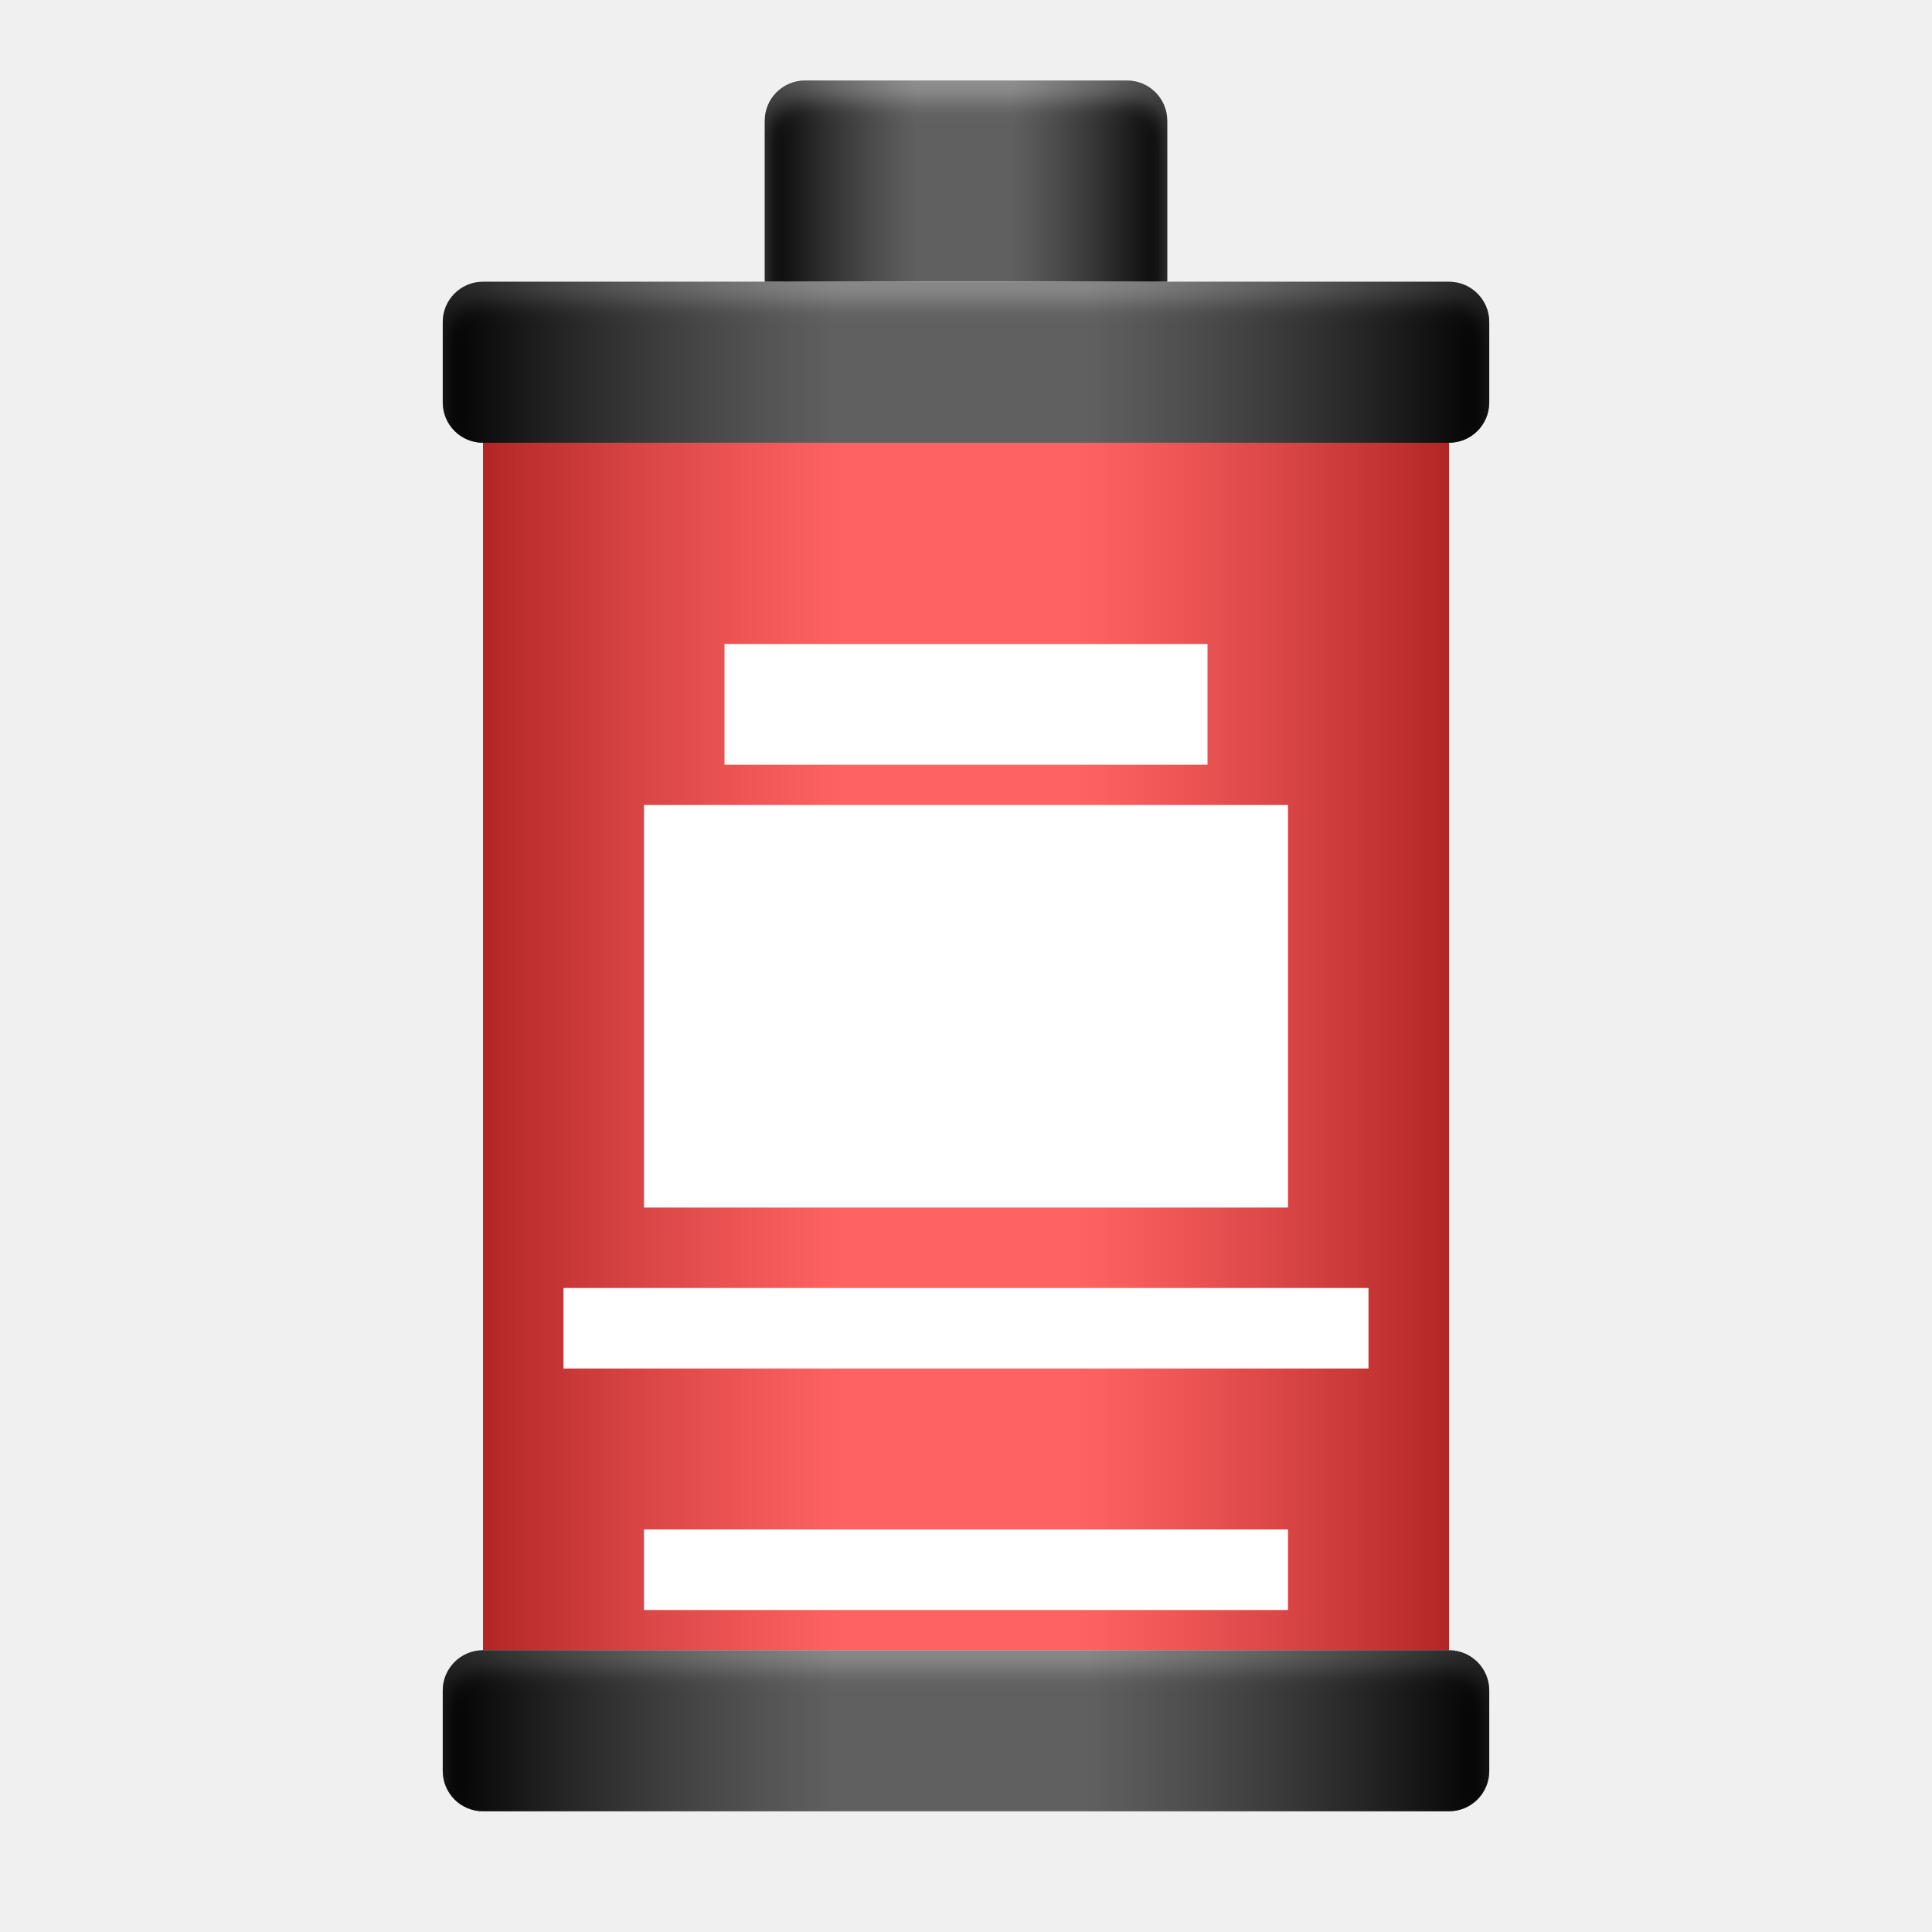
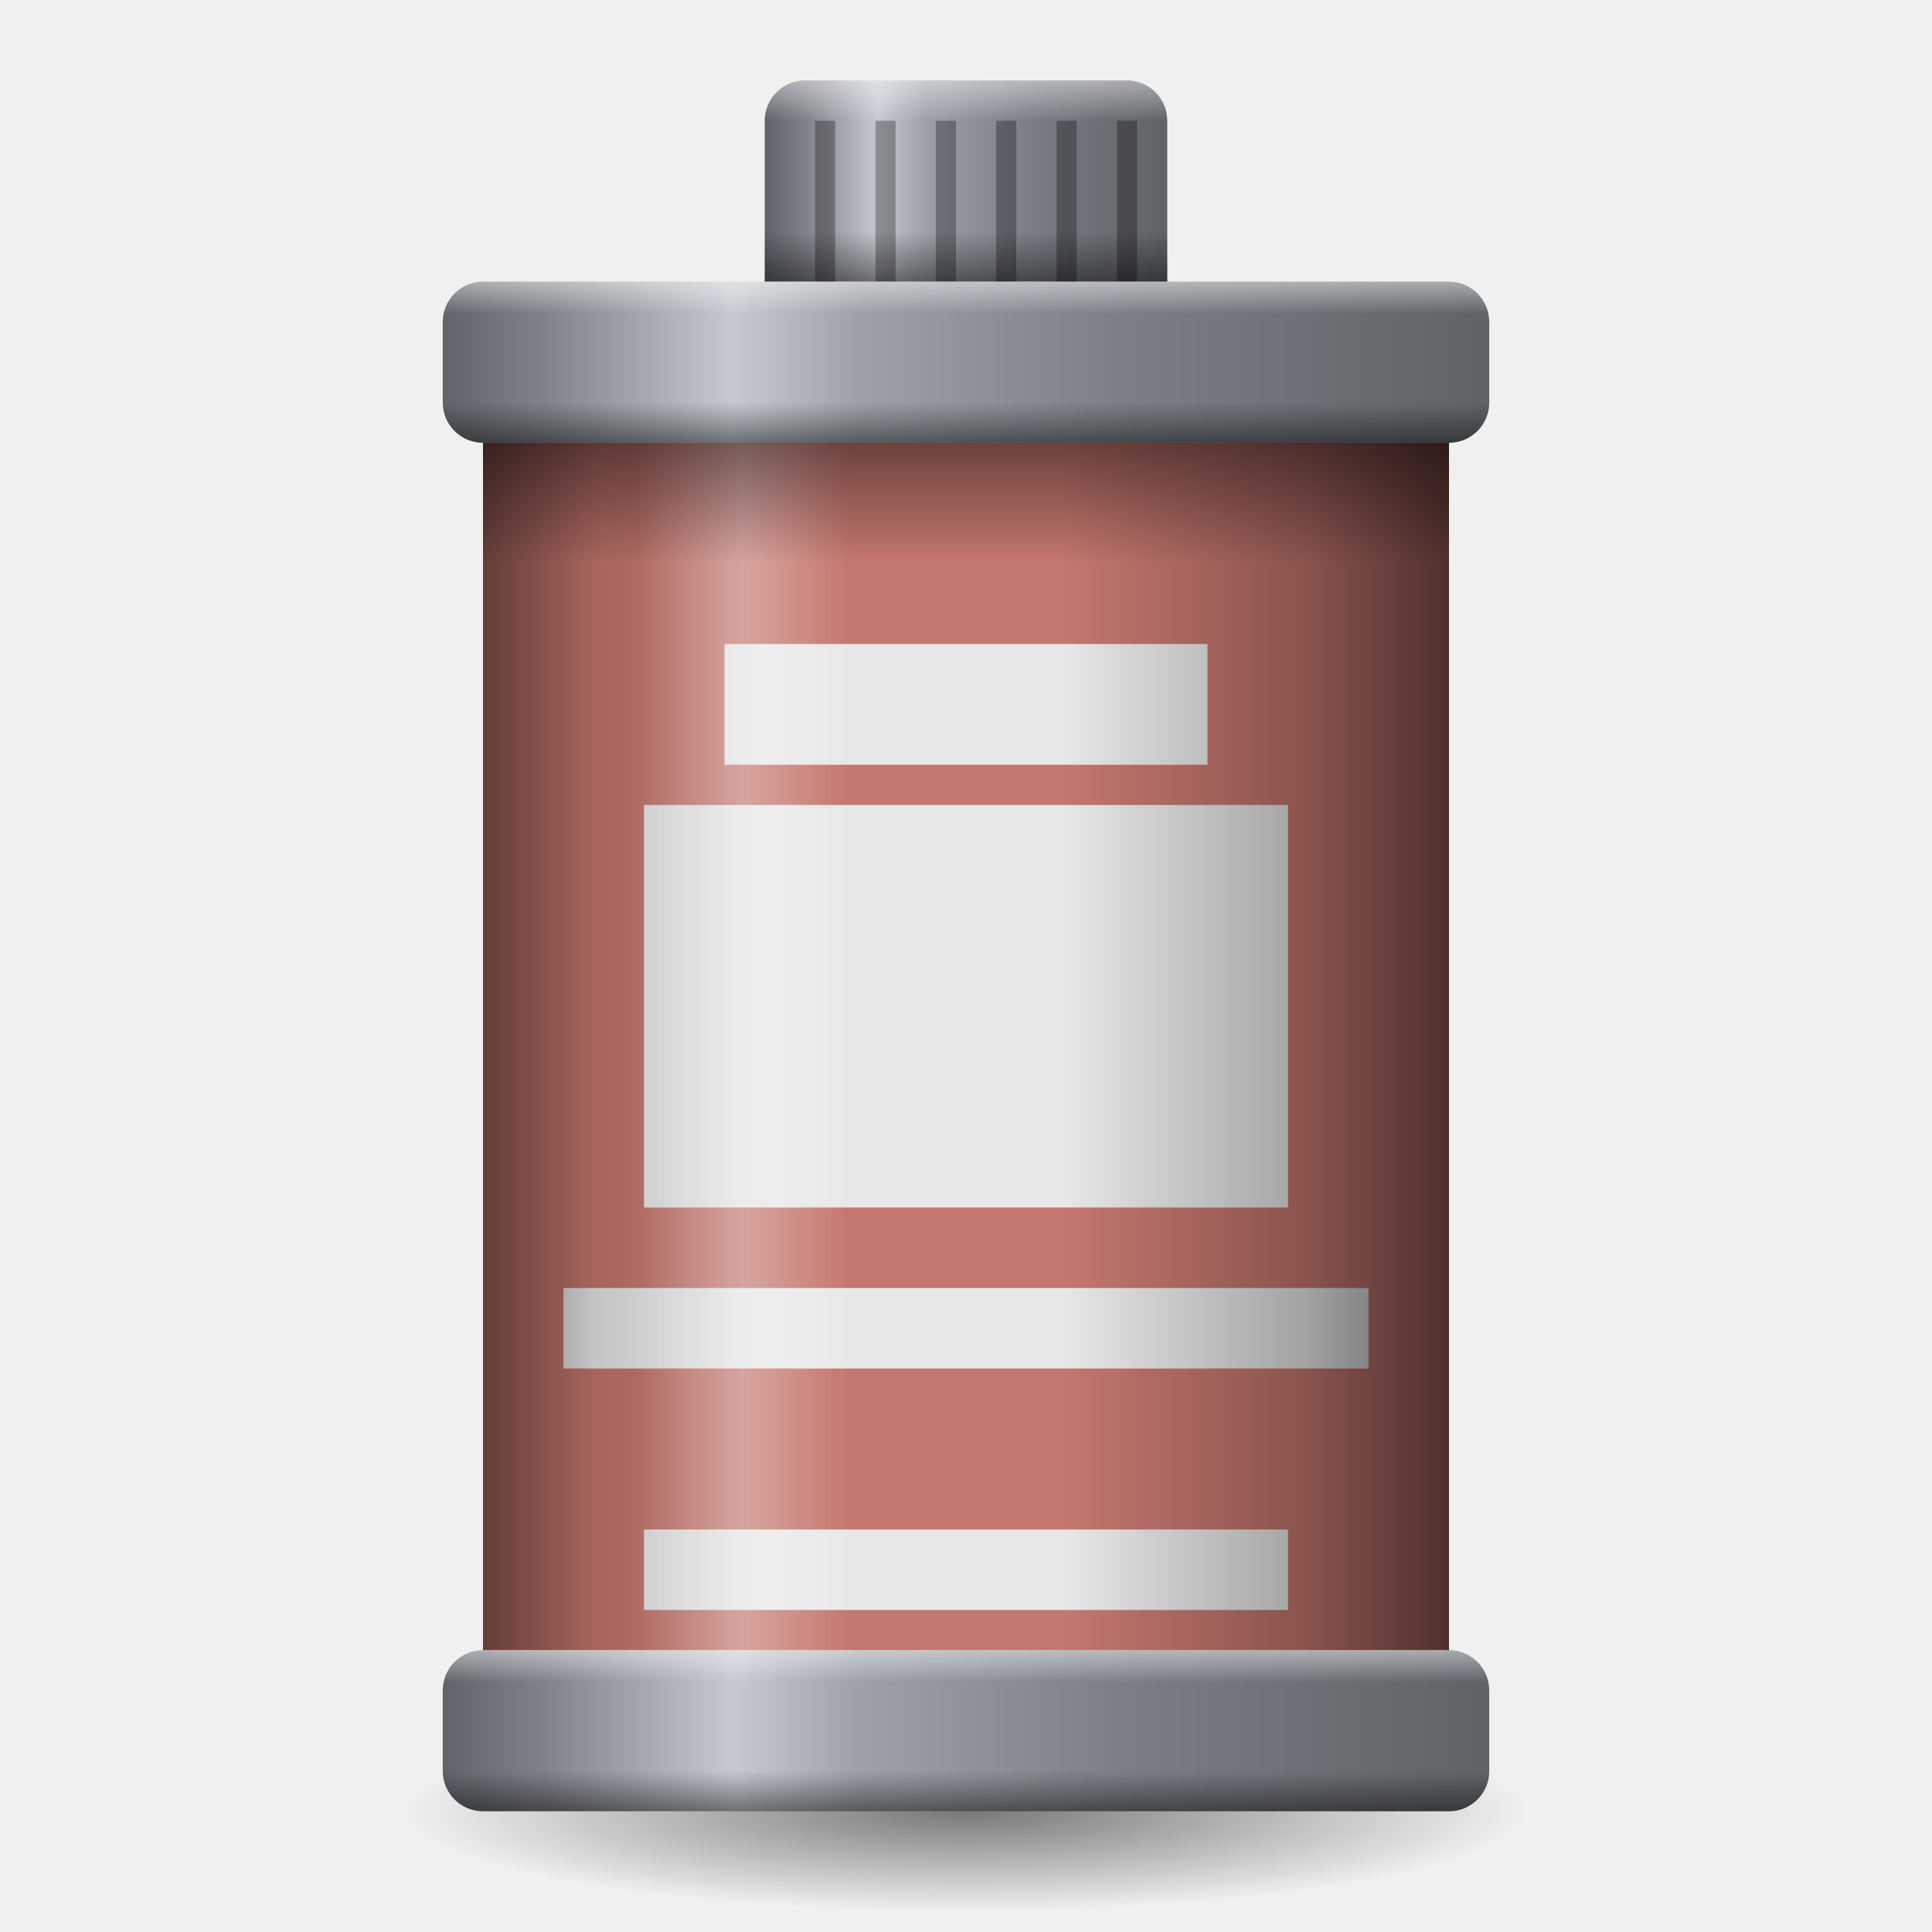
<svg xmlns="http://www.w3.org/2000/svg" width="48" height="48" viewBox="0 0 48 48" fill="none">
-   <rect x="12" y="11" width="24" height="30" fill="#FF3535" />
-   <g filter="url(#filter0_i_235_627)">
-     <path d="M19 3C19 2.448 19.448 2 20 2H28C28.552 2 29 2.448 29 3V7H19V3Z" fill="black" />
-   </g>
-   <g filter="url(#filter1_i_235_627)">
-     <path d="M11 8C11 7.448 11.448 7 12 7H36C36.552 7 37 7.448 37 8V10C37 10.552 36.552 11 36 11H12C11.448 11 11 10.552 11 10V8Z" fill="black" />
-     <path d="M11 42C11 41.448 11.448 41 12 41H36C36.552 41 37 41.448 37 42V44C37 44.552 36.552 45 36 45H12C11.448 45 11 44.552 11 44V42Z" fill="black" />
-   </g>
-   <g opacity="0.5" filter="url(#filter2_i_235_627)">
-     <path d="M19 3C19 2.448 19.448 2 20 2H28C28.552 2 29 2.448 29 3V7H19V3Z" fill="url(#paint0_linear_235_627)" />
-   </g>
-   <rect opacity="0.3" x="12" y="11" width="24" height="30" fill="url(#paint1_linear_235_627)" />
-   <g opacity="0.5">
-     <path d="M11 8C11 7.448 11.448 7 12 7H36C36.552 7 37 7.448 37 8V10C37 10.552 36.552 11 36 11H12C11.448 11 11 10.552 11 10V8Z" fill="url(#paint2_linear_235_627)" />
-     <path d="M11 42C11 41.448 11.448 41 12 41H36C36.552 41 37 41.448 37 42V44C37 44.552 36.552 45 36 45H12C11.448 45 11 44.552 11 44V42Z" fill="url(#paint3_linear_235_627)" />
-   </g>
-   <rect x="18" y="16" width="12" height="3" fill="white" />
-   <rect x="16" y="38" width="16" height="2" fill="white" />
-   <rect x="16" y="20" width="16" height="10" fill="white" />
-   <rect x="14" y="32" width="20" height="2" fill="white" />
+   <ellipse cx="24" cy="45" rx="14" ry="2.5" fill="url(#oni-ground)" />
+   <path d="M19 3C19 2.448 19.448 2 20 2H28C28.552 2 29 2.448 29 3V7H19V3Z" fill="url(#oni-metal)" />
+   <path d="M20.5 3V7M22 3V7M23.5 3V7M25 3V7M26.5 3V7M28 3V7" stroke="#000000" stroke-opacity="0.3" stroke-width="0.5" />
+   <path d="M19 3C19 2.448 19.448 2 20 2H28C28.552 2 29 2.448 29 3V7H19V3Z" fill="url(#oni-roll)" />
+   <rect x="12" y="11" width="24" height="30" fill="#C4776F" />
+   <rect x="18" y="16" width="12" height="3" fill="#E8E8E8" />
+   <rect x="16" y="38" width="16" height="2" fill="#E8E8E8" />
+   <rect x="16" y="20" width="16" height="10" fill="#E8E8E8" />
+   <rect x="14" y="32" width="20" height="2" fill="#E8E8E8" />
+   <rect x="12" y="11" width="24" height="30" fill="url(#oni-round)" />
+   <rect x="12" y="11" width="24" height="30" fill="url(#oni-gleam)" />
+   <rect x="12" y="11" width="24" height="3" fill="url(#oni-under)" />
+   <path d="M11 8C11 7.448 11.448 7 12 7H36C36.552 7 37 7.448 37 8V10C37 10.552 36.552 11 36 11H12C11.448 11 11 10.552 11 10V8Z" fill="url(#oni-metal)" />
+   <path d="M11 42C11 41.448 11.448 41 12 41H36C36.552 41 37 41.448 37 42V44C37 44.552 36.552 45 36 45H12C11.448 45 11 44.552 11 44V42Z" fill="url(#oni-metal)" />
+   <path d="M11 8C11 7.448 11.448 7 12 7H36C36.552 7 37 7.448 37 8V10C37 10.552 36.552 11 36 11H12C11.448 11 11 10.552 11 10V8Z" fill="url(#oni-roll)" />
+   <path d="M11 42C11 41.448 11.448 41 12 41H36C36.552 41 37 41.448 37 42V44C37 44.552 36.552 45 36 45H12C11.448 45 11 44.552 11 44V42Z" fill="url(#oni-roll)" />
  <defs>
-     <filter id="filter0_i_235_627" x="19" y="2" width="10" height="5.5" filterUnits="userSpaceOnUse" color-interpolation-filters="sRGB">
-       <feFlood flood-opacity="0" result="BackgroundImageFix" />
-       <feBlend mode="normal" in="SourceGraphic" in2="BackgroundImageFix" result="shape" />
-       <feColorMatrix in="SourceAlpha" type="matrix" values="0 0 0 0 0 0 0 0 0 0 0 0 0 0 0 0 0 0 127 0" result="hardAlpha" />
-       <feOffset dy="0.5" />
-       <feGaussianBlur stdDeviation="0.25" />
-       <feComposite in2="hardAlpha" operator="arithmetic" k2="-1" k3="1" />
-       <feColorMatrix type="matrix" values="0 0 0 0 1 0 0 0 0 1 0 0 0 0 1 0 0 0 0.25 0" />
-       <feBlend mode="normal" in2="shape" result="effect1_innerShadow_235_627" />
-     </filter>
-     <filter id="filter1_i_235_627" x="11" y="7" width="26" height="38.5" filterUnits="userSpaceOnUse" color-interpolation-filters="sRGB">
-       <feFlood flood-opacity="0" result="BackgroundImageFix" />
-       <feBlend mode="normal" in="SourceGraphic" in2="BackgroundImageFix" result="shape" />
-       <feColorMatrix in="SourceAlpha" type="matrix" values="0 0 0 0 0 0 0 0 0 0 0 0 0 0 0 0 0 0 127 0" result="hardAlpha" />
-       <feOffset dy="0.5" />
-       <feGaussianBlur stdDeviation="0.25" />
-       <feComposite in2="hardAlpha" operator="arithmetic" k2="-1" k3="1" />
-       <feColorMatrix type="matrix" values="0 0 0 0 1 0 0 0 0 1 0 0 0 0 1 0 0 0 0.25 0" />
-       <feBlend mode="normal" in2="shape" result="effect1_innerShadow_235_627" />
-     </filter>
-     <filter id="filter2_i_235_627" x="19" y="2" width="10" height="5.5" filterUnits="userSpaceOnUse" color-interpolation-filters="sRGB">
-       <feFlood flood-opacity="0" result="BackgroundImageFix" />
-       <feBlend mode="normal" in="SourceGraphic" in2="BackgroundImageFix" result="shape" />
-       <feColorMatrix in="SourceAlpha" type="matrix" values="0 0 0 0 0 0 0 0 0 0 0 0 0 0 0 0 0 0 127 0" result="hardAlpha" />
-       <feOffset dy="0.5" />
-       <feGaussianBlur stdDeviation="0.25" />
-       <feComposite in2="hardAlpha" operator="arithmetic" k2="-1" k3="1" />
-       <feColorMatrix type="matrix" values="0 0 0 0 1 0 0 0 0 1 0 0 0 0 1 0 0 0 0.25 0" />
-       <feBlend mode="normal" in2="shape" result="effect1_innerShadow_235_627" />
-     </filter>
-     <linearGradient id="paint0_linear_235_627" x1="19" y1="8.842" x2="29" y2="8.842" gradientUnits="userSpaceOnUse">
-       <stop />
-       <stop offset="0.375" stop-color="white" stop-opacity="0.75" />
-       <stop offset="0.615" stop-color="white" stop-opacity="0.75" />
-       <stop offset="1" />
+     <radialGradient id="oni-ground" cx="0.5" cy="0.5" r="0.5">
+       <stop stop-color="#000000" stop-opacity="0.5" />
+       <stop offset="1" stop-color="#000000" stop-opacity="0" />
+     </radialGradient>
+     <linearGradient id="oni-metal" x1="0" y1="0" x2="1" y2="0">
+       <stop offset="0" stop-color="#5F6368" />
+       <stop offset="0.1" stop-color="#7F8288" />
+       <stop offset="0.28" stop-color="#C6CAD0" />
+       <stop offset="0.4" stop-color="#9DA1A7" />
+       <stop offset="0.65" stop-color="#7B7F85" />
+       <stop offset="0.88" stop-color="#686B70" />
+       <stop offset="1" stop-color="#5F6368" />
    </linearGradient>
-     <linearGradient id="paint1_linear_235_627" x1="12" y1="146" x2="36" y2="146" gradientUnits="userSpaceOnUse">
-       <stop />
-       <stop offset="0.375" stop-color="white" stop-opacity="0.75" />
-       <stop offset="0.615" stop-color="white" stop-opacity="0.75" />
-       <stop offset="1" />
+     <linearGradient id="oni-roll" x1="0" y1="0" x2="0" y2="1">
+       <stop stop-color="#FFFFFF" stop-opacity="0.45" />
+       <stop offset="0.2" stop-color="#FFFFFF" stop-opacity="0" />
+       <stop offset="0.75" stop-color="#000000" stop-opacity="0" />
+       <stop offset="1" stop-color="#000000" stop-opacity="0.45" />
    </linearGradient>
-     <linearGradient id="paint2_linear_235_627" x1="11" y1="59" x2="37" y2="59" gradientUnits="userSpaceOnUse">
-       <stop />
-       <stop offset="0.375" stop-color="white" stop-opacity="0.75" />
-       <stop offset="0.615" stop-color="white" stop-opacity="0.75" />
-       <stop offset="1" />
+     <linearGradient id="oni-round" x1="0" y1="0" x2="1" y2="0">
+       <stop stop-color="#000000" stop-opacity="0.5" />
+       <stop offset="0.12" stop-color="#000000" stop-opacity="0.15" />
+       <stop offset="0.3" stop-color="#000000" stop-opacity="0" />
+       <stop offset="0.6" stop-color="#000000" stop-opacity="0" />
+       <stop offset="0.85" stop-color="#000000" stop-opacity="0.3" />
+       <stop offset="1" stop-color="#000000" stop-opacity="0.6" />
    </linearGradient>
-     <linearGradient id="paint3_linear_235_627" x1="11" y1="59" x2="37" y2="59" gradientUnits="userSpaceOnUse">
-       <stop />
-       <stop offset="0.375" stop-color="white" stop-opacity="0.75" />
-       <stop offset="0.615" stop-color="white" stop-opacity="0.75" />
-       <stop offset="1" />
+     <linearGradient id="oni-gleam" x1="0" y1="0" x2="1" y2="0">
+       <stop offset="0.16" stop-color="#FFFFFF" stop-opacity="0" />
+       <stop offset="0.27" stop-color="#FFFFFF" stop-opacity="0.35" />
+       <stop offset="0.38" stop-color="#FFFFFF" stop-opacity="0" />
+     </linearGradient>
+     <linearGradient id="oni-under" x1="0" y1="0" x2="0" y2="1">
+       <stop stop-color="#000000" stop-opacity="0.45" />
+       <stop offset="1" stop-color="#000000" stop-opacity="0" />
    </linearGradient>
  </defs>
</svg>
